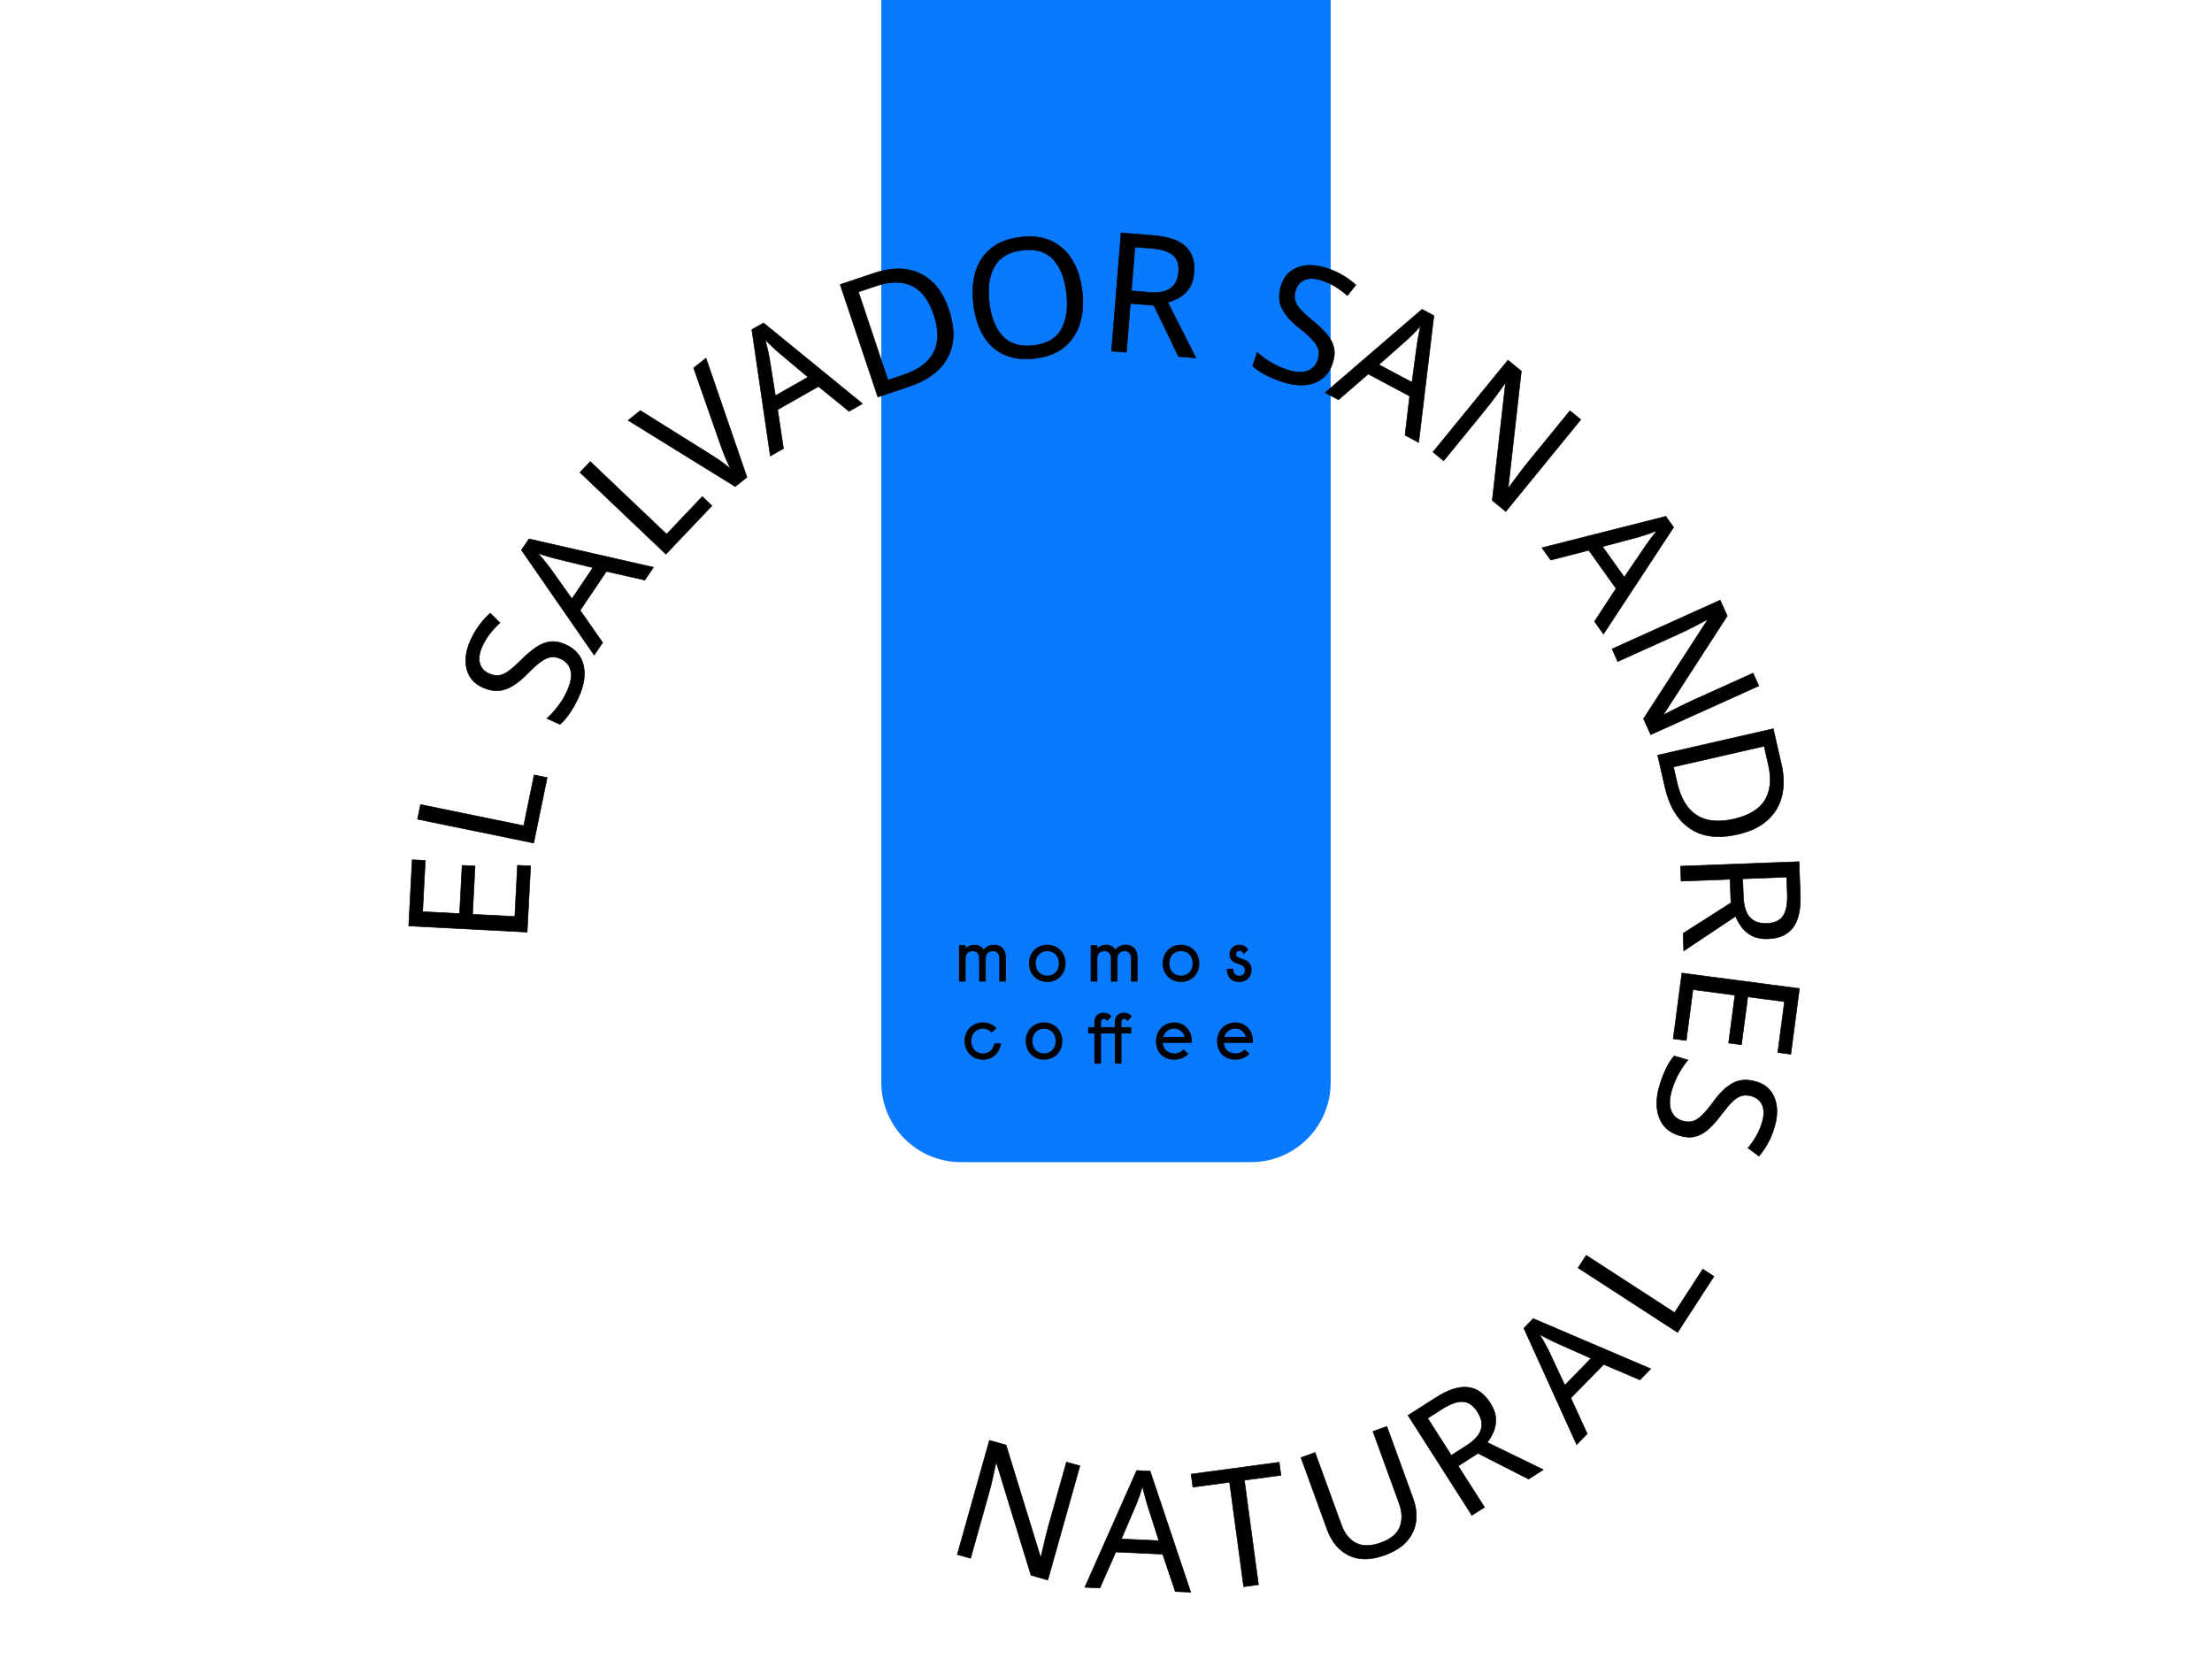
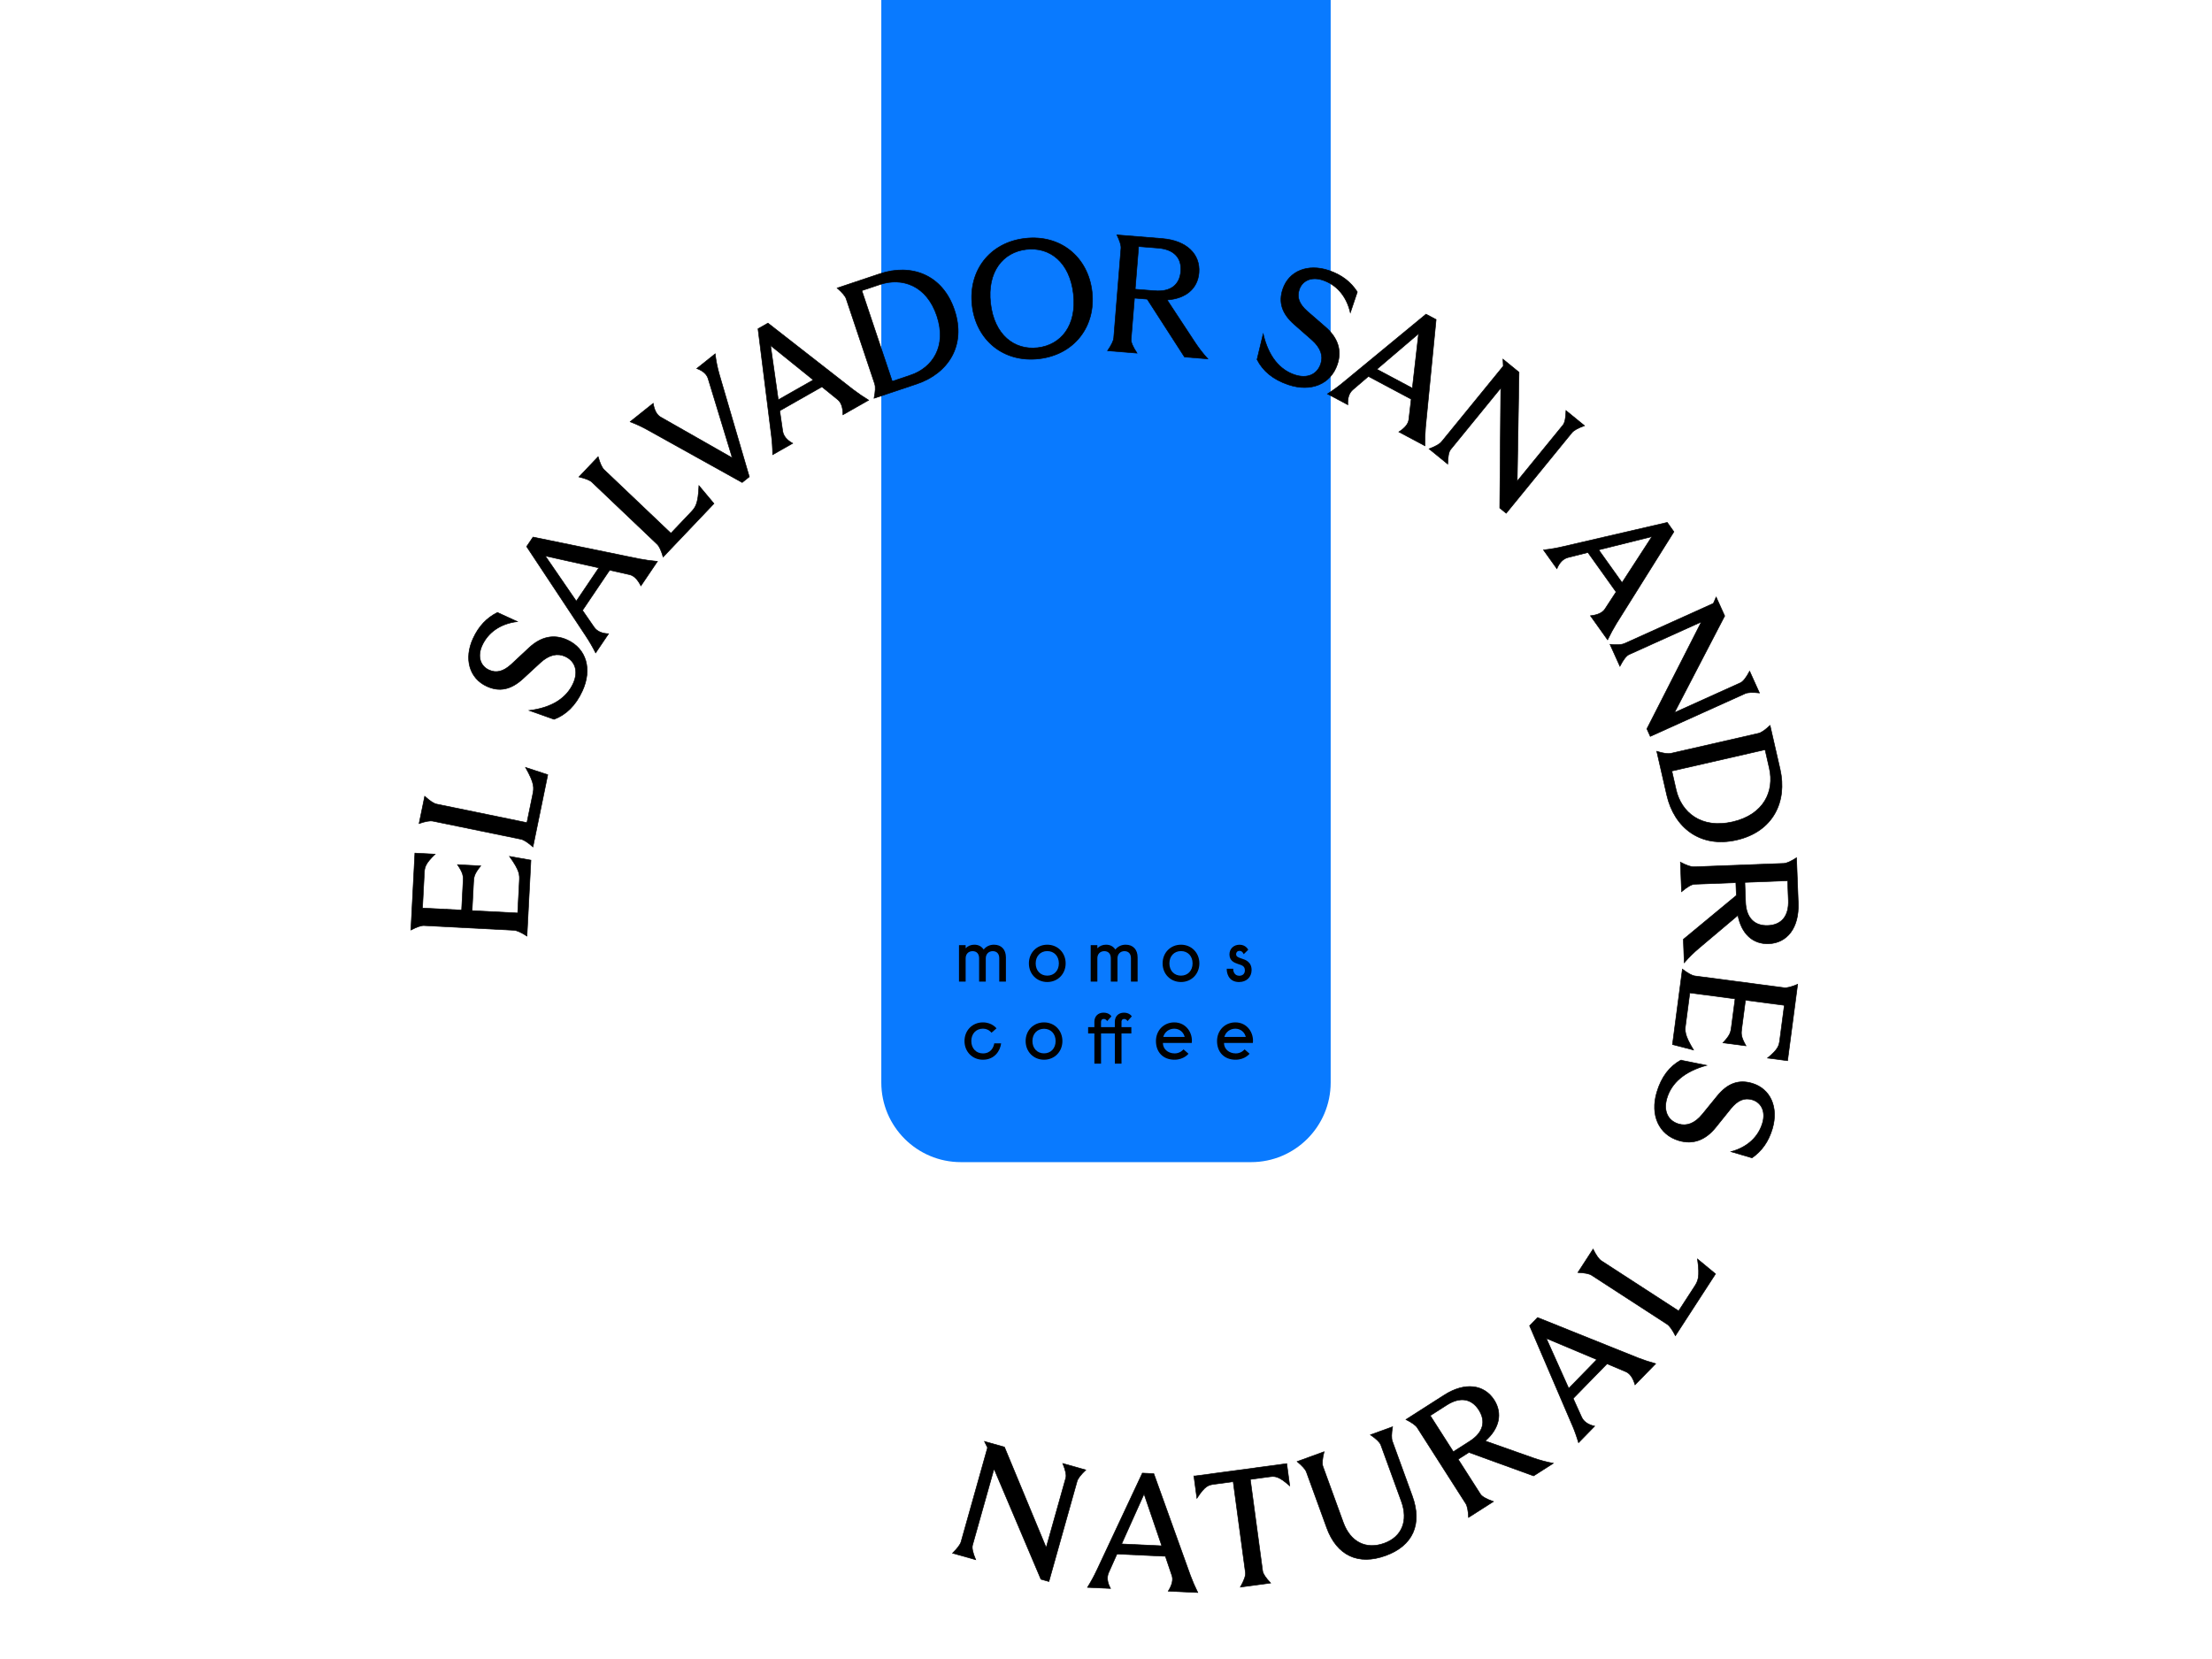
<svg xmlns="http://www.w3.org/2000/svg" id="_레이어_2" viewBox="0 0 1000 750">
  <defs>
    <clipPath id="clippath">
      <rect width="1000" height="750" style="fill:none;" />
    </clipPath>
  </defs>
  <g id="_레이어_1-2">
    <g style="clip-path:url(#clippath);">
      <g>
        <rect x="398.42" y="-978.8" width="203.15" height="1504.18" rx="36" ry="36" style="fill:#097aff;" />
        <g>
          <g>
            <path d="M449.35,427.08c-1.9,0-3.53,.77-4.65,2.19-1-1.47-2.39-2.19-4.25-2.19-1.52,0-2.93,.59-3.9,1.61v-1.42h-3.01v16.49h3.01v-10.53c0-1.93,1.26-3.23,3.14-3.23s2.95,1.24,2.95,3.23v10.53h3.01v-10.53c0-1.9,1.29-3.23,3.14-3.23s2.95,1.18,2.95,3.23v10.53h3.01v-10.95c0-3.54-2.06-5.73-5.38-5.73Z" />
            <path d="M560.21,443.95c3.3,0,5.61-2.23,5.61-5.41,0-3.77-2.9-4.69-4.46-5.18-1.55-.5-2.54-.89-2.54-2,0-.74,.49-1.49,1.58-1.49,1.31,0,1.85,1.51,1.85,1.51l2.05-2.01s-1.03-2.28-3.93-2.28c-2.64,0-4.56,1.84-4.56,4.37,0,2.95,2.25,3.77,3.81,4.32,1.47,.53,3.16,.74,3.16,2.9,0,1.5-.97,2.44-2.53,2.44-2.27,0-2.83-2.17-2.72-3.18h-2.94c-.09,1.36,.45,6.03,5.64,6.03Z" />
          </g>
          <path d="M471.98,462.2c-4.74,0-8.31,3.63-8.31,8.44s3.57,8.44,8.31,8.44,8.31-3.63,8.31-8.44-3.57-8.44-8.31-8.44Zm5.24,8.44c0,3.27-2.15,5.56-5.24,5.56s-5.24-2.28-5.24-5.56,2.15-5.55,5.24-5.55,5.24,2.28,5.24,5.55Z" />
          <path d="M444.35,476.22c-3.08,0-5.24-2.3-5.24-5.59s2.15-5.59,5.24-5.59c2.62,0,3.88,1.84,3.88,1.84l2.26-1.98s-1.95-2.7-6.15-2.7c-4.74,0-8.31,3.63-8.31,8.44s3.57,8.44,8.31,8.44c5.31,0,7.84-4.05,8.25-7.41h-3.1c-.3,1.79-1.49,4.56-5.16,4.56Z" />
          <path d="M531.02,476.22c-3.05,0-5.3-2.02-5.3-4.72h13.05c.56-4.41-2.45-9.3-7.91-9.3-4.72,0-8.28,3.63-8.28,8.44s3.01,8.44,8.44,8.44m0-2.85c2.62,0,4.01-1.84,4.01-1.84l2.26,1.98s-2.08,2.7-6.28,2.7m-5.13-10.29c.63-2.25,2.58-3.73,4.96-3.73s4.21,1.55,4.73,3.73h-9.69Z" />
          <path d="M558.64,476.22c-3.05,0-5.3-2.02-5.3-4.72h13.05c.56-4.41-2.45-9.3-7.91-9.3-4.72,0-8.28,3.63-8.28,8.44s3.01,8.44,8.44,8.44m0-2.85c2.62,0,4.01-1.84,4.01-1.84l2.26,1.98s-2.08,2.7-6.28,2.7m-5.13-10.29c.63-2.25,2.58-3.73,4.96-3.73s4.21,1.55,4.73,3.73h-9.69Z" />
          <path d="M473.45,427.08c-4.74,0-8.31,3.63-8.31,8.44s3.57,8.43,8.31,8.43,8.31-3.63,8.31-8.43-3.57-8.44-8.31-8.44Zm5.24,8.44c0,3.27-2.15,5.55-5.24,5.55s-5.24-2.28-5.24-5.55,2.15-5.55,5.24-5.55,5.24,2.28,5.24,5.55Z" />
          <path d="M508.89,427.08c-1.9,0-3.53,.77-4.65,2.19-1-1.47-2.39-2.19-4.25-2.19-1.52,0-2.93,.59-3.9,1.61v-1.42h-3.01v16.49h3.01v-10.53c0-1.93,1.26-3.23,3.14-3.23s2.95,1.24,2.95,3.23v10.53h3.01v-10.53c0-1.9,1.29-3.23,3.14-3.23s2.95,1.18,2.95,3.23v10.53h3.01v-10.95c0-3.54-2.06-5.73-5.38-5.73Z" />
          <path d="M533.9,427.08c-4.74,0-8.31,3.63-8.31,8.44s3.57,8.43,8.31,8.43,8.31-3.63,8.31-8.43-3.57-8.44-8.31-8.44Zm5.24,8.44c0,3.27-2.15,5.55-5.24,5.55s-5.24-2.28-5.24-5.55,2.15-5.55,5.24-5.55,5.24,2.28,5.24,5.55Z" />
          <path d="M506.99,461.99c0-.5,.16-1.33,1.23-1.33s1.49,.98,1.49,.98l1.95-2.15s-.9-1.68-3.56-1.68h0c-2.46,0-4.11,1.65-4.11,4.11v2.44h-6.24v-2.38c0-.4,.12-1.33,1.26-1.33,1.07,0,1.49,.98,1.49,.98l1.95-2.15s-.9-1.68-3.56-1.68c-2.48,0-4.14,1.65-4.14,4.11v2.44h-2.83v2.85h2.83v13.64h3.01v-13.64h6.24v13.64h3.01v-13.64h4.45v-2.85h-4.45v-2.38Z" />
        </g>
      </g>
-       <text transform="translate(237.94 428.66) rotate(-87.02)" style="font-family:GTUltraMedian-Regular, 'GT Ultra Median'; font-size:75.07px; stroke:#000; stroke-miterlimit:10; stroke-width:.26px;">
-         <tspan x="0" y="0">E</tspan>
-       </text>
-       <text transform="translate(239.82 388.25) rotate(-78.41)" style="font-family:GTUltraMedian-Regular, 'GT Ultra Median'; font-size:75.07px; stroke:#000; stroke-miterlimit:10; stroke-width:.26px;">
-         <tspan x="0" y="0">L</tspan>
-       </text>
-       <text transform="translate(248.57 348.45) rotate(-71.99)" style="font-family:GTUltraMedian-Regular, 'GT Ultra Median'; font-size:75.07px; stroke:#000; stroke-miterlimit:10; stroke-width:.26px;">
-         <tspan x="0" y="0"> </tspan>
-       </text>
-       <text transform="translate(253.17 331.71) rotate(-65.39)" style="font-family:GTUltraMedian-Regular, 'GT Ultra Median'; font-size:75.07px; stroke:#000; stroke-miterlimit:10; stroke-width:.26px;">
-         <tspan x="0" y="0">S</tspan>
-       </text>
-       <text transform="translate(268.62 296.16) rotate(-55.97)" style="font-family:GTUltraMedian-Regular, 'GT Ultra Median'; font-size:75.07px; stroke:#000; stroke-miterlimit:10; stroke-width:.26px;">
-         <tspan x="0" y="0">A</tspan>
-       </text>
-       <text transform="translate(296.02 255.8) rotate(-46.44)" style="font-family:GTUltraMedian-Regular, 'GT Ultra Median'; font-size:75.07px; stroke:#000; stroke-miterlimit:10; stroke-width:.26px;">
-         <tspan x="0" y="0">L</tspan>
-       </text>
-       <text transform="translate(317.43 231.91) rotate(-38.63)" style="font-family:GTUltraMedian-Regular, 'GT Ultra Median'; font-size:75.07px; stroke:#000; stroke-miterlimit:10; stroke-width:.26px;">
-         <tspan x="0" y="0">V</tspan>
-       </text>
-       <text transform="translate(348.25 206.16) rotate(-29.6)" style="font-family:GTUltraMedian-Regular, 'GT Ultra Median'; font-size:75.07px; stroke:#000; stroke-miterlimit:10; stroke-width:.26px;">
-         <tspan x="0" y="0">A</tspan>
-       </text>
-       <text transform="translate(389.95 181.78) rotate(-18.52)" style="font-family:GTUltraMedian-Regular, 'GT Ultra Median'; font-size:75.07px; stroke:#000; stroke-miterlimit:10; stroke-width:.26px;">
-         <tspan x="0" y="0">D</tspan>
-       </text>
-       <text transform="translate(438.61 164.63) rotate(-6.56)" style="font-family:GTUltraMedian-Regular, 'GT Ultra Median'; font-size:75.07px; stroke:#000; stroke-miterlimit:10; stroke-width:.26px;">
-         <tspan x="0" y="0">O</tspan>
-       </text>
-       <text transform="translate(495.23 158.13) rotate(4.63)" style="font-family:GTUltraMedian-Regular, 'GT Ultra Median'; font-size:75.07px; stroke:#000; stroke-miterlimit:10; stroke-width:.26px;">
-         <tspan x="0" y="0">R</tspan>
-       </text>
-       <text transform="translate(544.95 163.09) rotate(11.98)" style="font-family:GTUltraMedian-Regular, 'GT Ultra Median'; font-size:75.07px; stroke:#000; stroke-miterlimit:10; stroke-width:.26px;">
-         <tspan x="0" y="0"> </tspan>
-       </text>
-       <text transform="translate(562.08 165.9) rotate(18.58)" style="font-family:GTUltraMedian-Regular, 'GT Ultra Median'; font-size:75.07px; stroke:#000; stroke-miterlimit:10; stroke-width:.26px;">
-         <tspan x="0" y="0">S</tspan>
-       </text>
-       <text transform="translate(599.07 177.52) rotate(28.03)" style="font-family:GTUltraMedian-Regular, 'GT Ultra Median'; font-size:75.07px; stroke:#000; stroke-miterlimit:10; stroke-width:.26px;">
-         <tspan x="0" y="0">A</tspan>
-       </text>
-       <text transform="translate(642.17 199.75) rotate(39.22)" style="font-family:GTUltraMedian-Regular, 'GT Ultra Median'; font-size:75.07px; stroke:#000; stroke-miterlimit:10; stroke-width:.26px;">
-         <tspan x="0" y="0">N</tspan>
-       </text>
-       <text transform="translate(684.58 235.92) rotate(47.12)" style="font-family:GTUltraMedian-Regular, 'GT Ultra Median'; font-size:75.07px; stroke:#000; stroke-miterlimit:10; stroke-width:.26px;">
-         <tspan x="0" y="0"> </tspan>
-       </text>
-       <text transform="translate(697.08 247.64) rotate(54.5)" style="font-family:GTUltraMedian-Regular, 'GT Ultra Median'; font-size:75.07px; stroke:#000; stroke-miterlimit:10; stroke-width:.26px;">
-         <tspan x="0" y="0">A</tspan>
-       </text>
-       <text transform="translate(725.78 286.74) rotate(65.71)" style="font-family:GTUltraMedian-Regular, 'GT Ultra Median'; font-size:75.07px; stroke:#000; stroke-miterlimit:10; stroke-width:.26px;">
-         <tspan x="0" y="0">N</tspan>
-       </text>
-       <text transform="translate(747.77 334.31) rotate(77.11)" style="font-family:GTUltraMedian-Regular, 'GT Ultra Median'; font-size:75.07px; stroke:#000; stroke-miterlimit:10; stroke-width:.26px;">
-         <tspan x="0" y="0">D</tspan>
-       </text>
-       <text transform="translate(759.46 384.31) rotate(87.82)" style="font-family:GTUltraMedian-Regular, 'GT Ultra Median'; font-size:75.07px; stroke:#000; stroke-miterlimit:10; stroke-width:.26px;">
-         <tspan x="0" y="0">R</tspan>
-       </text>
-       <text transform="translate(761.29 432.69) rotate(97.49)" style="font-family:GTUltraMedian-Regular, 'GT Ultra Median'; font-size:75.07px; stroke:#000; stroke-miterlimit:10; stroke-width:.26px;">
-         <tspan x="0" y="0">E</tspan>
-       </text>
-       <text transform="translate(756.23 473.2) rotate(106.43)" style="font-family:GTUltraMedian-Regular, 'GT Ultra Median'; font-size:75.07px; stroke:#000; stroke-miterlimit:10; stroke-width:.26px;">
-         <tspan x="0" y="0">S</tspan>
-       </text>
-       <text transform="translate(425.77 700.8) rotate(15.71)" style="font-family:GTUltraMedian-Regular, 'GT Ultra Median'; font-size:75.07px; stroke:#000; stroke-miterlimit:10; stroke-width:.26px;">
-         <tspan x="0" y="0">N</tspan>
-       </text>
-       <text transform="translate(490.44 717.58) rotate(2.67)" style="font-family:GTUltraMedian-Regular, 'GT Ultra Median'; font-size:75.07px; stroke:#000; stroke-miterlimit:10; stroke-width:.26px;">
-         <tspan x="0" y="0">A</tspan>
-       </text>
-       <text transform="translate(544.89 719.65) rotate(-7.67)" style="font-family:GTUltraMedian-Regular, 'GT Ultra Median'; font-size:75.07px; stroke:#000; stroke-miterlimit:10; stroke-width:.26px;">
-         <tspan x="0" y="0">T</tspan>
-       </text>
-       <text transform="translate(600.14 711.65) rotate(-19.99)" style="font-family:GTUltraMedian-Regular, 'GT Ultra Median'; font-size:75.07px; stroke:#000; stroke-miterlimit:10; stroke-width:.26px;">
-         <tspan x="0" y="0">U</tspan>
-       </text>
-       <text transform="translate(659.28 688.96) rotate(-32.58)" style="font-family:GTUltraMedian-Regular, 'GT Ultra Median'; font-size:75.07px; stroke:#000; stroke-miterlimit:10; stroke-width:.26px;">
-         <tspan x="0" y="0">R</tspan>
-       </text>
-       <text transform="translate(712.78 653.07) rotate(-45.68)" style="font-family:GTUltraMedian-Regular, 'GT Ultra Median'; font-size:75.07px; stroke:#000; stroke-miterlimit:10; stroke-width:.26px;">
-         <tspan x="0" y="0">A</tspan>
-       </text>
-       <text transform="translate(754.44 608.46) rotate(-57.03)" style="font-family:GTUltraMedian-Regular, 'GT Ultra Median'; font-size:75.07px; stroke:#000; stroke-miterlimit:10; stroke-width:.26px;">
-         <tspan x="0" y="0">L</tspan>
-       </text>
+       <g>
+         <path d="M232.35,420.55l-40.63-2.12q-1.87-.1-5.97,2.02l1.81-34.78,9.15,.48c-4.67,4.49-4.75,6.07-4.89,8.69l-.82,15.67,17.69,.92,.67-12.82c.12-2.4,.19-3.67-2.53-7.72l10.5,.55c-3.05,3.75-3.12,5.1-3.24,7.42l-.67,12.82,20.62,1.07,.75-14.39c.15-2.92,.24-4.65-4.45-11.21l9.68,1.71-1.79,34.33q-3.93-2.53-5.88-2.64Z" style="stroke:#000; stroke-miterlimit:10; stroke-width:.26px;" />
+         <path d="M235.51,379.39l-39.85-8.18q-1.84-.38-6.2,1.1l2.54-12.35q3.49,3.17,5.4,3.56l40.81,8.38,2.6-12.65c.62-3.01,1-4.85-3.22-12.31l10.05,3.29-6.7,32.65q-3.5-3.09-5.42-3.49Z" style="stroke:#000; stroke-miterlimit:10; stroke-width:.26px;" />
+         <path d="M250.46,325.18l-11.22-3.98c10.34-1.29,16.87-5.65,19.87-12.2,2.44-5.32,1.07-10.08-3.64-12.24-3.41-1.56-7.22-.83-11.22,2.87l-7.72,7.12c-5.6,5.2-10.88,6.08-16.47,3.52-7.92-3.63-10.37-12.51-6.21-21.59,2.56-5.6,6.2-9.38,11.02-11.8l9.01,4.13c-7.96,.98-13.33,5.12-15.92,10.79-2.31,5.05-.72,9.33,3.1,11.08,3.28,1.5,6.41,.79,10.09-2.56l8.07-7.53c5.31-4.92,11.14-6.29,17.28-3.48,8.6,3.94,11.27,13.25,6.8,23.01-3.06,6.69-7.46,10.87-12.83,12.87Z" style="stroke:#000; stroke-miterlimit:10; stroke-width:.26px;" />
+         <path d="M264.98,287.72l-26.91-40.63,2.9-4.29,47.97,9.84q3.93,.75,8.28,1.15l-7.48,11.07q-2.2-4.39-5.09-5.07l-9.04-2.03-12.27,18.17,5.26,7.63q1.94,2.76,6.52,2.95l-5.84,8.65q-2.1-4.13-4.31-7.44Zm5.72-31.01l-24.18-5.37,14.02,20.42,10.17-15.06Z" style="stroke:#000; stroke-miterlimit:10; stroke-width:.26px;" />
+         <path d="M297.05,246l-29.48-28.04q-1.36-1.29-5.85-2.35l8.69-9.14q1.28,4.53,2.7,5.88l30.19,28.71,8.9-9.36c2.12-2.23,3.41-3.59,3.78-12.15l6.79,8.11-22.97,24.15q-1.33-4.48-2.75-5.82Z" style="stroke:#000; stroke-miterlimit:10; stroke-width:.26px;" />
+         <path d="M284.86,190.67l10.44-8.34q.76,4.68,3.31,6.19l32.44,18.47-10.91-35.77q-.89-3.04-5.14-4.63l8.33-6.65q.5,4.6,1.85,9.29l13.57,46.32-3.23,2.58-42.54-23.66q-3.87-2.19-8.12-3.79Z" style="stroke:#000; stroke-miterlimit:10; stroke-width:.26px;" />
+         <path d="M348.74,196.99l-6.06-48.36,4.5-2.56,38.61,30.13q3.19,2.42,6.91,4.71l-11.62,6.6q-.02-4.91-2.31-6.8l-7.2-5.84-19.06,10.83,1.33,9.18q.51,3.33,4.53,5.54l-9.07,5.15q-.04-4.64-.56-8.58Zm18.9-25.24l-19.28-15.55,3.49,24.53,15.8-8.97Z" style="stroke:#000; stroke-miterlimit:10; stroke-width:.26px;" />
+         <path d="M395.45,173.61l-12.93-38.58q-.6-1.78-4.07-4.81l19.29-6.46c14.17-4.75,28.37,.31,33.76,16.4,5.39,16.09-2.9,28.68-17.07,33.43l-19.29,6.46q.92-4.58,.3-6.43Zm16.09-3.97c10.04-3.36,16.6-13.08,12-26.82-4.63-13.81-15.7-17.54-25.73-14.18l-8.19,2.74,13.74,41,8.19-2.74Z" style="stroke:#000; stroke-miterlimit:10; stroke-width:.26px;" />
+         <path d="M439.48,138.09c-1.8-15.66,7.91-28.49,23.94-30.33,16.03-1.84,28.47,8.44,30.27,24.1,1.8,15.66-7.98,28.5-24.01,30.34s-28.4-8.45-30.2-24.1Zm29.62,19.11c10.59-1.22,17.81-10.06,16.16-24.37s-10.68-21.29-21.27-20.07c-10.51,1.21-17.81,10.06-16.16,24.37s10.76,21.28,21.27,20.07Z" style="stroke:#000; stroke-miterlimit:10; stroke-width:.26px;" />
+         <path d="M503.5,152.77l3.28-40.56q.15-1.87-1.85-6.02l20.5,1.66c11.08,.9,17.27,7.12,16.6,15.43-.58,7.18-5.92,11.72-14.4,12.32l12.61,19.17q2.62,3.98,5.8,7.47l-10.55-.85-16.86-26.15-5.76-.47-1.51,18.63q-.16,1.95,2.66,6.24l-13.32-1.08q2.65-3.85,2.8-5.8Zm18.52-21.32c7.11,.58,11.29-2.63,11.78-8.76,.5-6.14-3.11-9.97-10.22-10.54l-8.83-.71-1.56,19.31,8.83,.71Z" style="stroke:#000; stroke-miterlimit:10; stroke-width:.26px;" />
+         <path d="M568.28,162.52l2.78-11.58c2.37,10.14,7.39,16.18,14.22,18.48,5.55,1.86,10.14,0,11.79-4.91,1.2-3.56,.07-7.26-4.03-10.86l-7.89-6.93c-5.76-5.02-7.19-10.18-5.23-16.01,2.77-8.25,11.35-11.63,20.81-8.45,5.83,1.96,9.98,5.18,12.89,9.72l-3.16,9.39c-1.81-7.81-6.5-12.71-12.4-14.7-5.26-1.77-9.35,.26-10.69,4.25-1.15,3.42-.11,6.46,3.61,9.76l8.34,7.24c5.45,4.76,7.43,10.42,5.28,16.82-3.01,8.97-11.99,12.6-22.17,9.18-6.97-2.34-11.59-6.27-14.14-11.4Z" style="stroke:#000; stroke-miterlimit:10; stroke-width:.26px;" />
+         <path d="M607.07,173.02l37.6-31,4.57,2.43-4.78,48.74q-.34,3.99-.28,8.35l-11.79-6.28q4.13-2.65,4.51-5.59l1.08-9.21-19.35-10.3-7.04,6.03q-2.54,2.22-2.26,6.79l-9.21-4.9q3.89-2.52,6.95-5.06Zm31.43,2.45l2.81-24.61-18.85,16.07,16.03,8.54Z" style="stroke:#000; stroke-miterlimit:10; stroke-width:.26px;" />
+         <path d="M651.66,199.75l27.95-34.26-.16-3.13,7.27,5.93-.82,49.22,20.69-25.36q1.23-1.51,1.36-6.54l8.38,6.83q-4.42,1.62-5.66,3.13l-29.75,36.47-2.91-2.37,.47-54.26-22.68,27.8q-1.23,1.51-1.31,6.59l-8.43-6.88q4.37-1.67,5.6-3.18Z" style="stroke:#000; stroke-miterlimit:10; stroke-width:.26px;" />
+         <path d="M706.25,247.18l47.48-11,3.01,4.22-26,41.5q-2.08,3.42-3.98,7.35l-7.76-10.88q4.88-.53,6.53-3l5.07-7.76-12.73-17.84-8.99,2.26q-3.26,.85-5.05,5.08l-6.06-8.49q4.61-.52,8.47-1.44Zm27.05,16.2l13.49-20.78-24.04,5.99,10.55,14.79Z" style="stroke:#000; stroke-miterlimit:10; stroke-width:.26px;" />
+         <path d="M734.28,290.97l40.3-18.19,1.26-2.87,3.86,8.55-22.7,43.68,29.83-13.47q1.78-.8,4.14-5.25l4.45,9.85q-4.68-.52-6.46,.28l-42.9,19.36-1.54-3.42,24.63-48.34-32.71,14.76q-1.78,.8-4.11,5.31l-4.48-9.92q4.65,.45,6.43-.35Z" style="stroke:#000; stroke-miterlimit:10; stroke-width:.26px;" />
+         <path d="M755.36,340.58l39.66-9.07q1.83-.42,5.19-3.57l4.54,19.83c3.33,14.56-3.1,28.2-19.64,31.98-16.54,3.78-28.26-5.7-31.59-20.27l-4.54-19.83q4.47,1.36,6.37,.93Zm2.37,16.4c2.36,10.32,11.39,17.8,25.51,14.57,14.2-3.25,19-13.9,16.64-24.21l-1.92-8.42-42.15,9.64,1.92,8.42Z" style="stroke:#000; stroke-miterlimit:10; stroke-width:.26px;" />
+         <path d="M765.76,391.88l40.66-1.55q1.88-.07,5.76-2.55l.78,20.55c.42,11.1-5.03,18-13.35,18.31-7.2,.27-12.34-4.49-13.93-12.84l-17.54,14.79q-3.64,3.07-6.73,6.64l-.4-10.58,23.96-19.84-.22-5.78-18.68,.71q-1.95,.07-5.88,3.38l-.51-13.35q4.14,2.17,6.09,2.1Zm23.37,15.86c.27,7.13,3.94,10.89,10.1,10.66s9.53-4.27,9.26-11.39l-.34-8.85-19.35,.74,.34,8.85Z" style="stroke:#000; stroke-miterlimit:10; stroke-width:.26px;" />
+         <path d="M766.23,441.21l40.34,5.31q1.86,.25,6.11-1.54l-4.55,34.54-9.08-1.2c5.01-4.11,5.21-5.67,5.56-8.28l2.05-15.56-17.57-2.31-1.67,12.73c-.31,2.38-.48,3.65,1.91,7.9l-10.42-1.37c3.34-3.5,3.51-4.84,3.82-7.15l1.67-12.73-20.47-2.69-1.88,14.29c-.38,2.9-.61,4.62,3.56,11.52l-9.52-2.46,4.49-34.09q3.72,2.84,5.65,3.09Z" style="stroke:#000; stroke-miterlimit:10; stroke-width:.26px;" />
+         <path d="M759.84,479.28l11.67,2.35c-10.05,2.75-15.9,7.99-17.94,14.9-1.66,5.62,.38,10.13,5.35,11.6,3.6,1.06,7.26-.21,10.7-4.44l6.63-8.14c4.8-5.94,9.9-7.57,15.81-5.83,8.35,2.46,12.04,10.91,9.22,20.49-1.74,5.9-4.8,10.17-9.23,13.24l-9.5-2.8c7.74-2.1,12.47-6.97,14.23-12.94,1.57-5.33-.61-9.34-4.64-10.53-3.46-1.02-6.46,.13-9.62,3.97l-6.92,8.6c-4.55,5.62-10.13,7.81-16.61,5.9-9.07-2.68-13.04-11.52-10-21.81,2.08-7.06,5.83-11.82,10.87-14.56Z" style="stroke:#000; stroke-miterlimit:10; stroke-width:.26px;" />
+       </g>
+       <g>
+         <path d="M434.48,697.01l11.97-42.56-1.39-2.81,9.03,2.54,18.87,45.47,8.86-31.51q.53-1.88-1.36-6.54l10.41,2.93q-3.41,3.25-3.94,5.13l-12.74,45.31-3.61-1.02-21.2-49.94-9.72,34.54q-.53,1.88,1.43,6.56l-10.48-2.95q3.34-3.27,3.87-5.15Z" style="stroke:#000; stroke-miterlimit:10; stroke-width:.26px;" />
+         <path d="M495.75,710.08l20.69-44.12,5.17,.24,16.56,46.08q1.4,3.75,3.32,7.67l-13.35-.62q2.6-4.16,1.68-6.99l-2.97-8.78-21.89-1.02-3.78,8.47q-1.35,3.09,.87,7.1l-10.42-.49q2.44-3.94,4.11-7.55Zm29.46-11.25l-8-23.44-10.15,22.6,18.15,.85Z" style="stroke:#000; stroke-miterlimit:10; stroke-width:.26px;" />
+         <path d="M539.75,667.32l41.96-5.65,1.35,10.04c-5.24-4.6-6.73-4.4-9.41-4.04l-8.41,1.13,5.58,41.44q.25,1.86,3.61,5.42l-13.69,1.84q2.56-4.59,2.3-6.52l-5.54-41.14-8.48,1.14c-2.6,.35-4.17,.56-7.93,6.37l-1.35-10.04Z" style="stroke:#000; stroke-miterlimit:10; stroke-width:.26px;" />
+         <path d="M599.73,690.55l-9.14-25.11q-.64-1.76-4.19-4.71l12.2-4.44q-1.2,4.83-.53,6.66l9.21,25.32c3.21,8.82,10.26,12.4,18.52,9.4,7.97-2.9,10.93-10.13,7.72-18.95l-9.27-25.47q-.67-1.83-4.71-4.6l10.02-3.64q-.78,4.68-.11,6.51l9.01,24.76c4.67,12.84,.21,22.53-12,26.97-12.34,4.49-22.08,.13-26.75-12.71Z" style="stroke:#000; stroke-miterlimit:10; stroke-width:.26px;" />
+         <path d="M662.62,679.7l-21.91-34.28q-1.01-1.58-5.11-3.68l17.33-11.08c9.36-5.98,18.06-4.77,22.55,2.25,3.88,6.07,2.37,12.91-4.02,18.52l21.63,7.64q4.49,1.59,9.14,2.45l-8.92,5.7-29.24-10.62-4.87,3.11,10.07,15.75q1.05,1.64,5.89,3.36l-11.26,7.19q-.22-4.67-1.27-6.31Zm1.86-28.18c6.01-3.84,7.4-8.91,4.08-14.1-3.31-5.19-8.5-6.06-14.51-2.22l-7.46,4.77,10.43,16.32,7.46-4.77Z" style="stroke:#000; stroke-miterlimit:10; stroke-width:.26px;" />
+         <path d="M710.71,644.13l-19.22-44.79,3.62-3.71,45.45,18.25q3.73,1.44,7.94,2.61l-9.33,9.56q-1.38-4.71-4.11-5.9l-8.54-3.61-15.31,15.68,3.82,8.45q1.42,3.06,5.89,4.07l-7.29,7.47q-1.33-4.44-2.91-8.09Zm11.17-29.49l-22.83-9.6,10.14,22.6,12.69-13Z" style="stroke:#000; stroke-miterlimit:10; stroke-width:.26px;" />
+         <path d="M753.65,598.64l-34.13-22.14q-1.57-1.02-6.18-1.23l6.86-10.58q2.09,4.22,3.73,5.28l34.95,22.67,7.03-10.83c1.67-2.58,2.7-4.16,1.49-12.64l8.16,6.73-18.14,27.96q-2.13-4.16-3.77-5.22Z" style="stroke:#000; stroke-miterlimit:10; stroke-width:.26px;" />
+       </g>
    </g>
  </g>
</svg>
